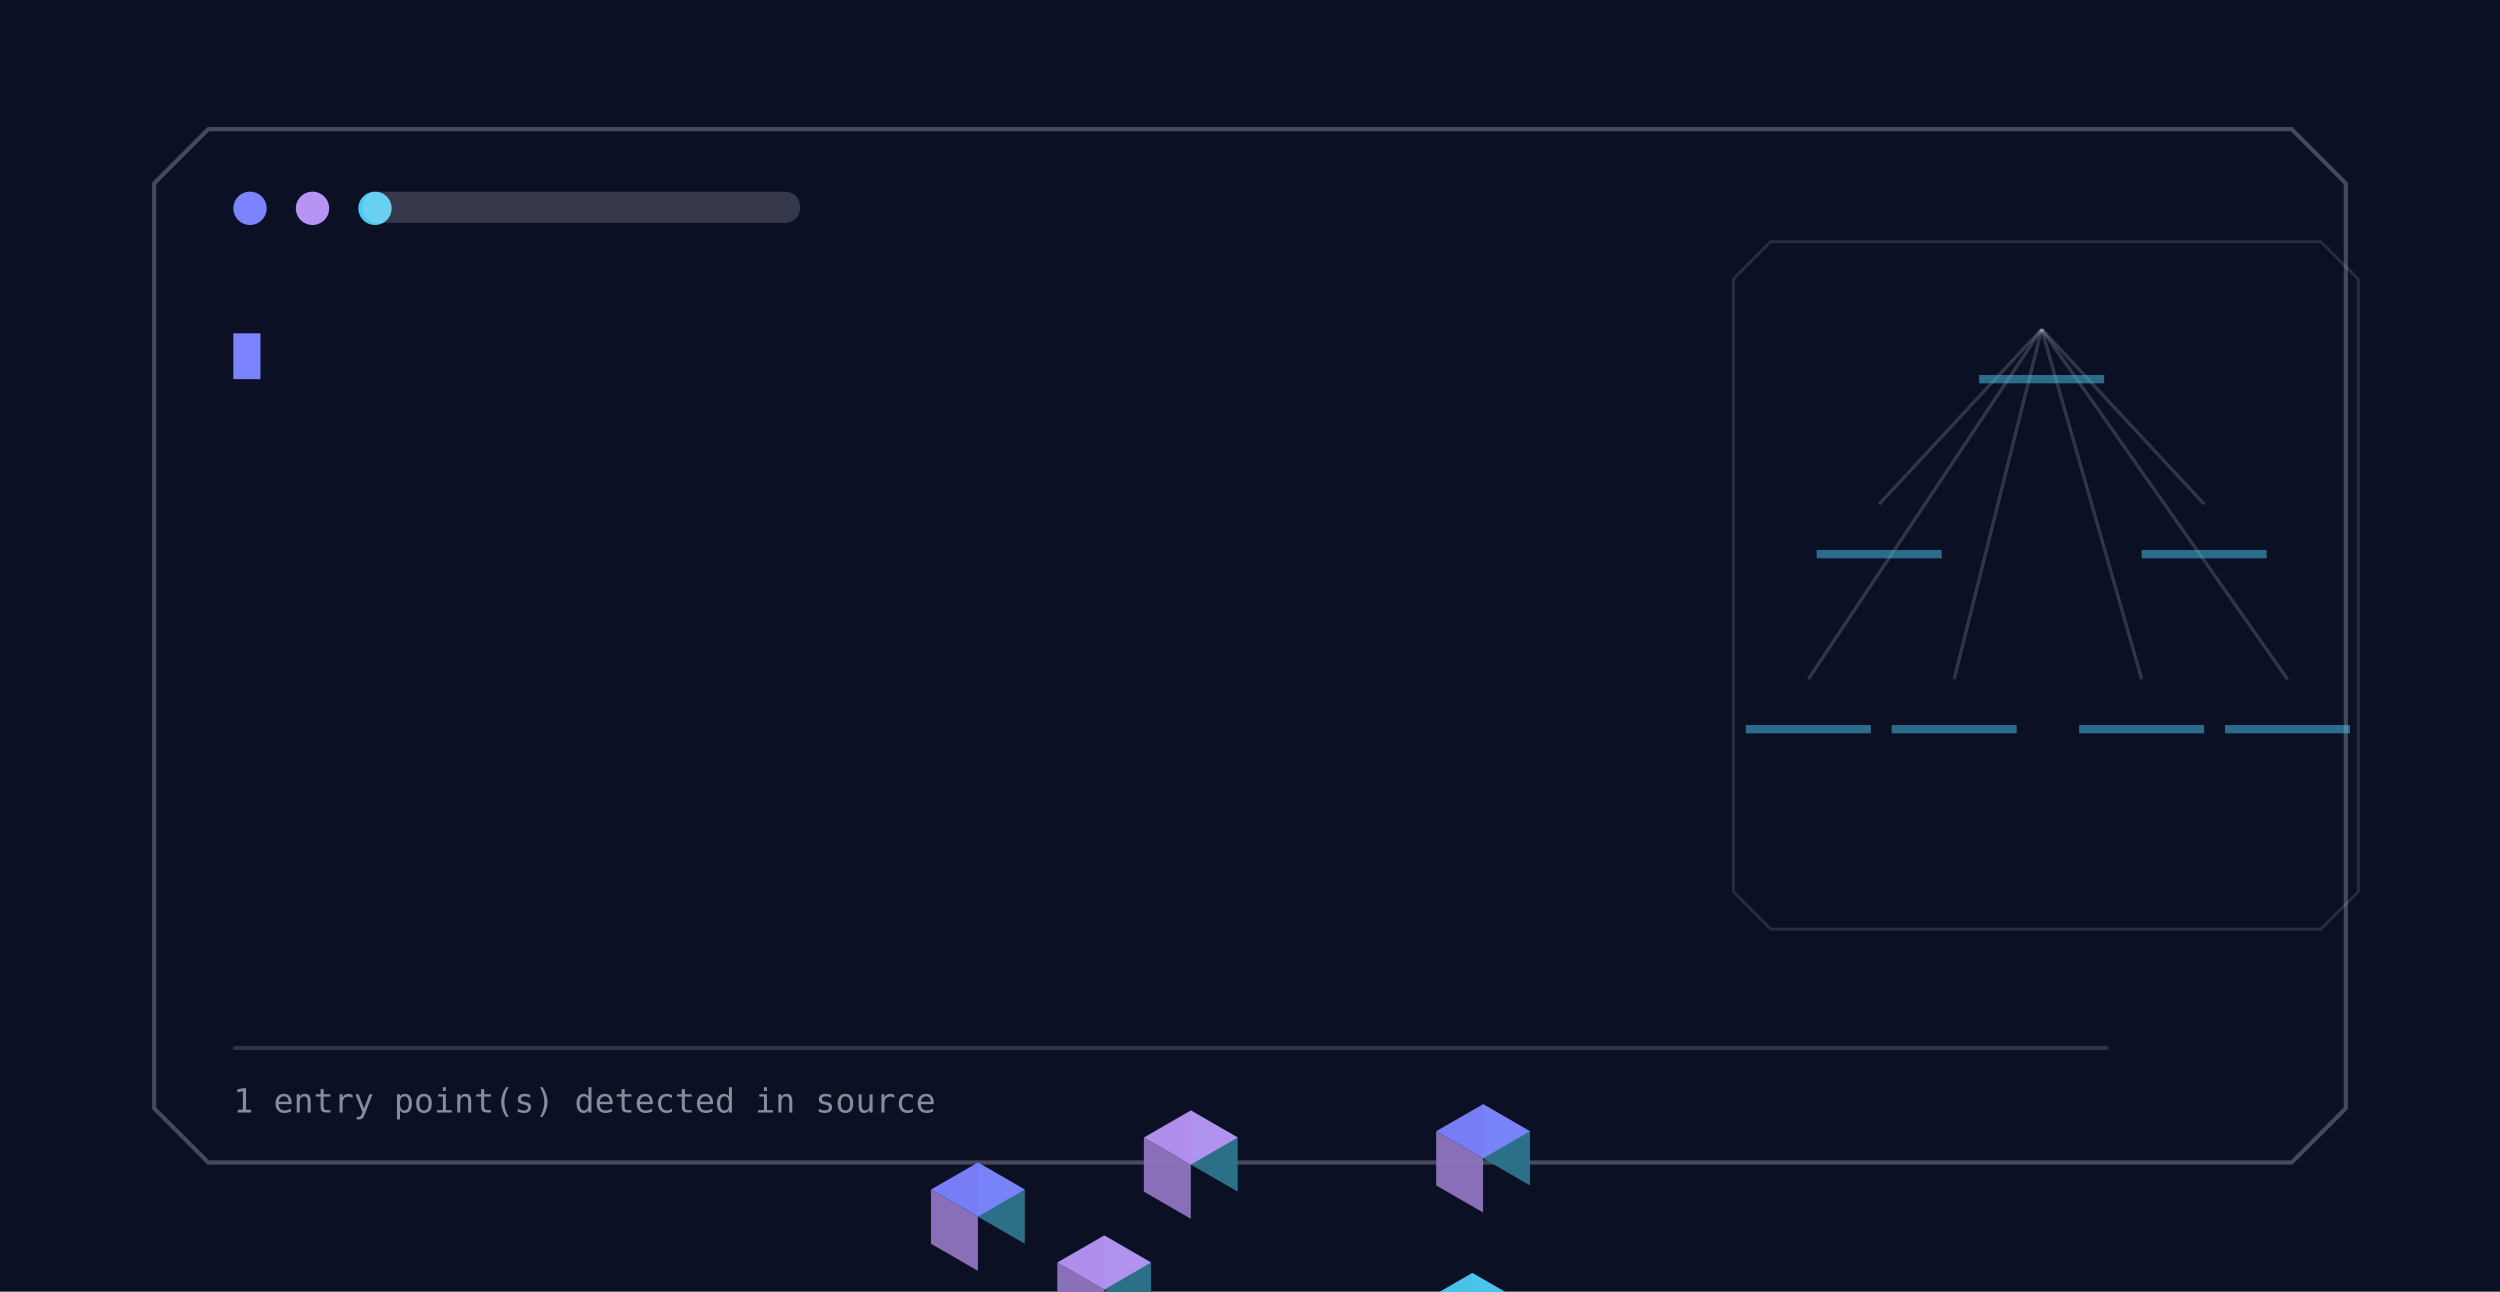
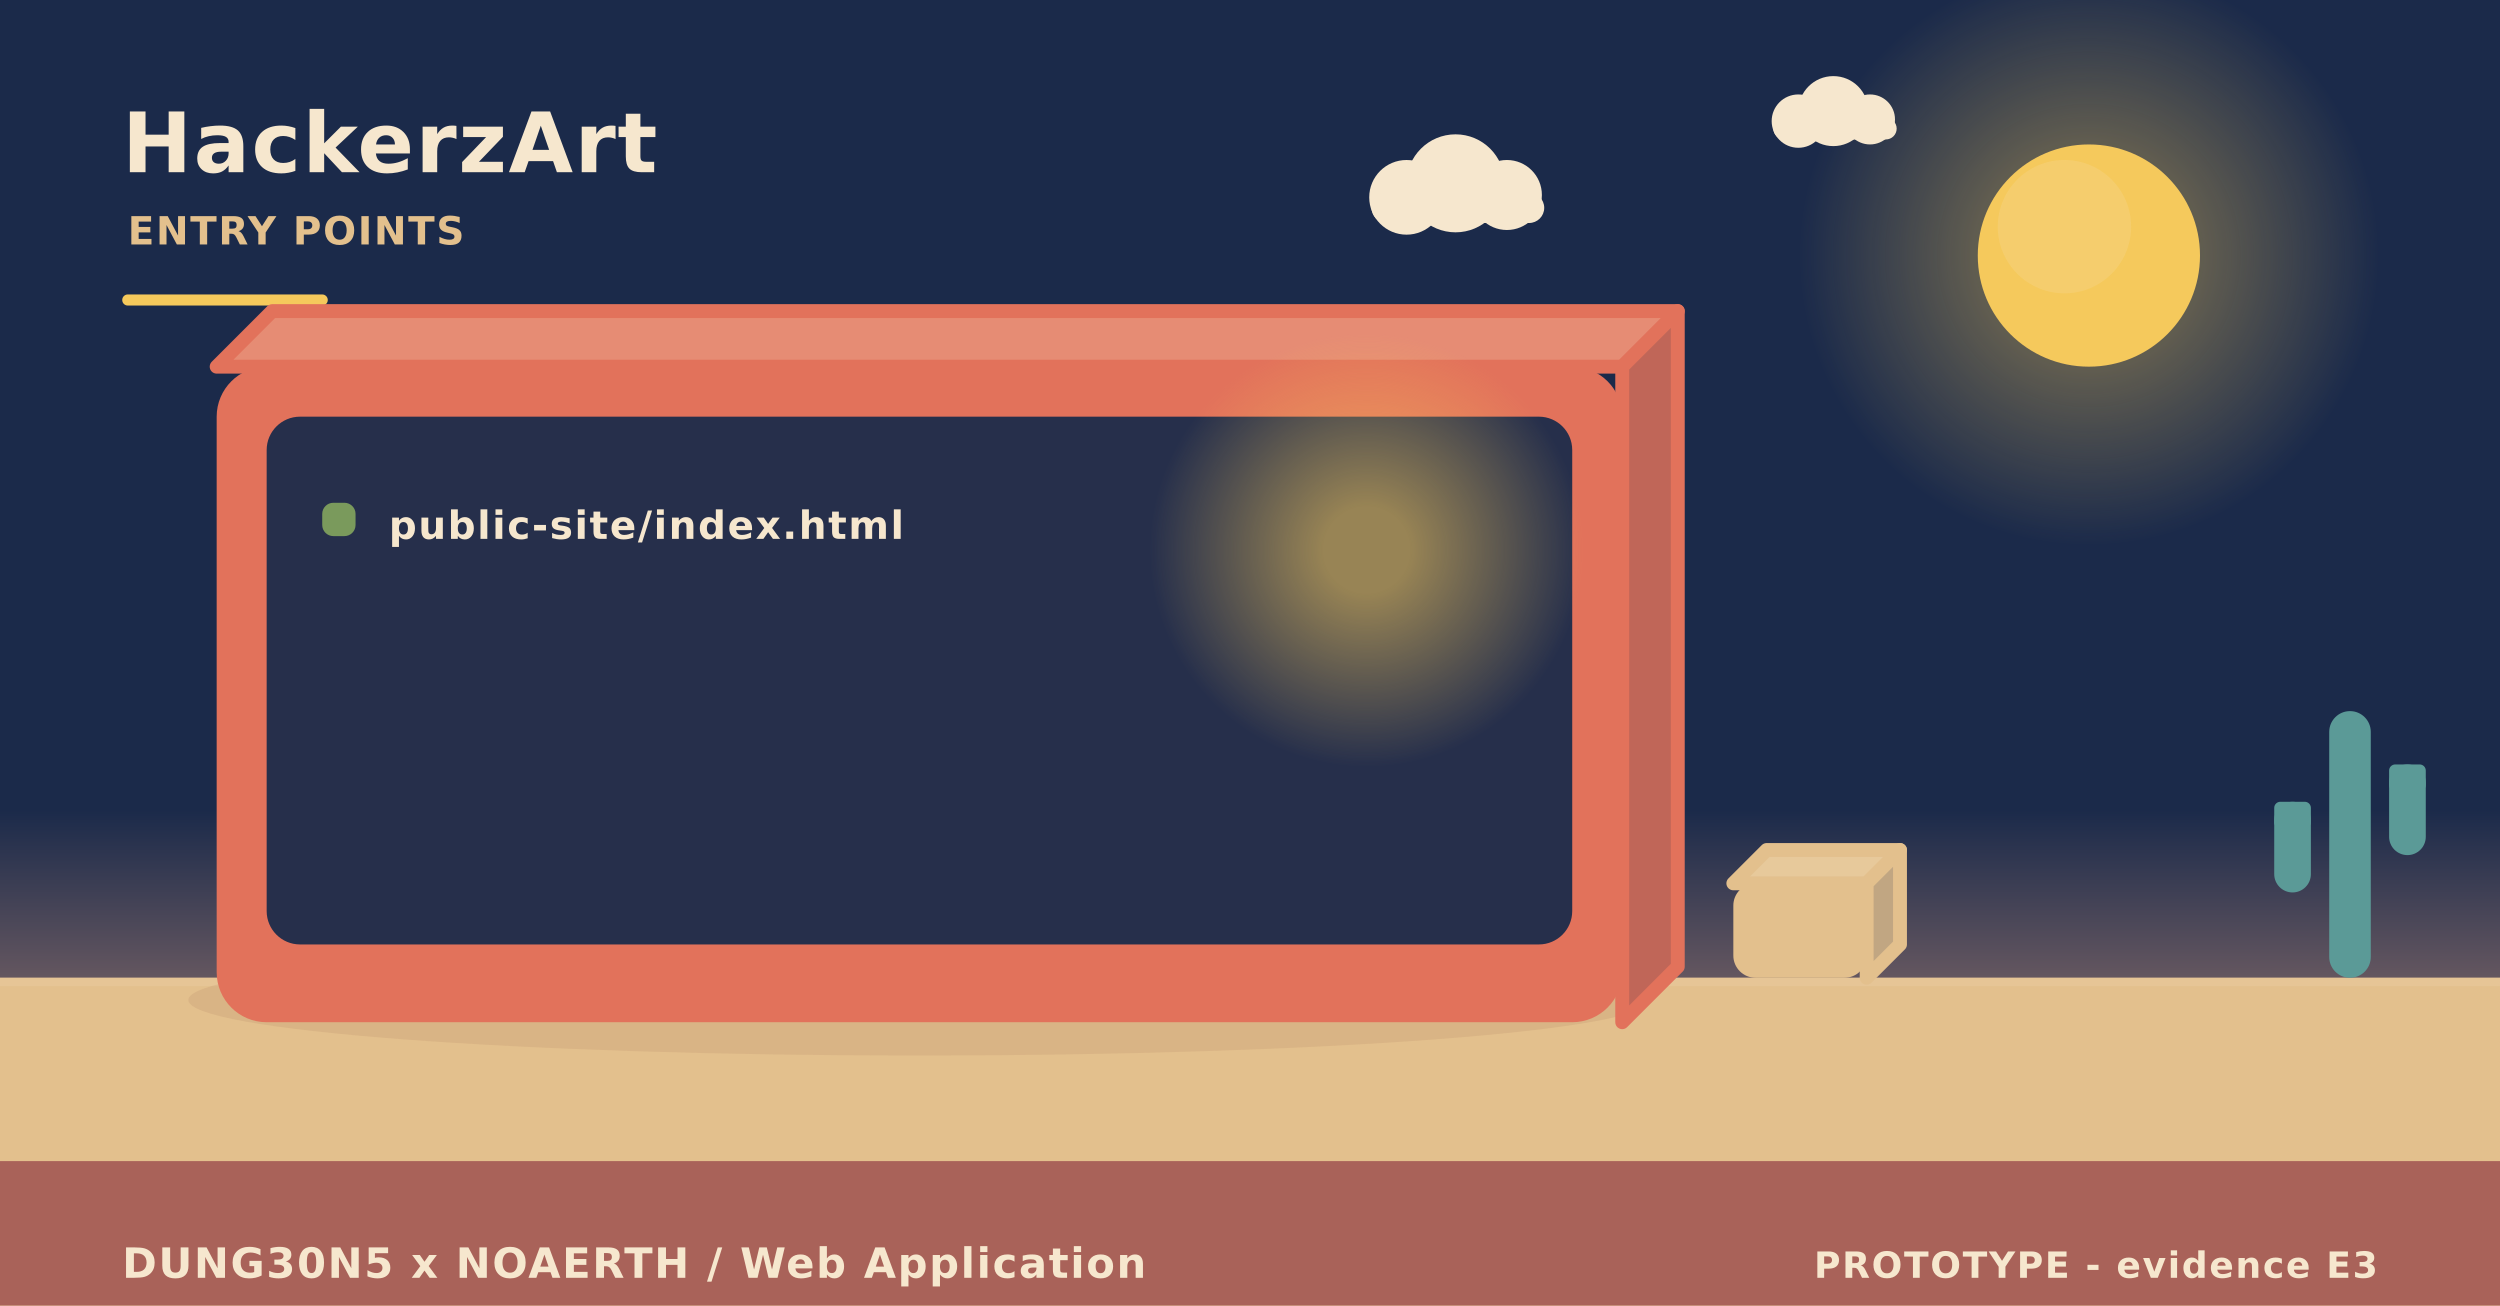
- <svg xmlns="http://www.w3.org/2000/svg" viewBox="0 0 1200 620" width="1200" height="620" role="img" aria-label="HackerzArt command surface">
-   <rect width="1200" height="620" fill="#0c1024" />
-   <defs>
-     <linearGradient id="gt" x1="0" y1="0" x2="1" y2="1">
-       <stop offset="0%" stop-color="#7c83ff" />
-       <stop offset="100%" stop-color="#b794f4" />
-     </linearGradient>
-   </defs>
-   <path d="M100.00,62.00 H1100.00 L1126.00,88.00 V532.00 L1100.00,558.00 H100.00 L74.00,532.00 V88.00 Z" fill="none" stroke="rgba(238,240,251,0.300)" stroke-width="2.00" opacity="0.85" />
-   <circle cx="120.00" cy="100.00" r="8.00" fill="#7c83ff" opacity="1.00" />
-   <circle cx="150.00" cy="100.00" r="8.00" fill="#b794f4" opacity="1.00" />
-   <circle cx="180.00" cy="100.00" r="8.00" fill="#4cc9f0" opacity="1.00" />
-   <rect x="174.00" y="92.00" width="210.00" height="15.00" rx="7.00" fill="rgba(238,240,251,0.180)" opacity="1.00" />
-   <text x="112" y="148" font-family="ui-monospace,SFMono-Regular,Menlo,monospace" font-size="21" fill="rgba(238,240,251,0.800)" opacity="0">public-site/index.html<animate attributeName="opacity" values="0;1;1;0" dur="1.5s" begin="0.0s" repeatCount="indefinite" />
-   </text>
-   <rect x="112" y="160" width="13" height="22" fill="#7c83ff">
-     <animate attributeName="opacity" values="1;0;1" dur="1.05s" begin="0s" repeatCount="indefinite" />
-   </rect>
-   <path d="M850.00,116.00 H1114.00 L1132.00,134.00 V428.00 L1114.00,446.00 H850.00 L832.00,428.00 V134.00 Z" fill="none" stroke="rgba(238,240,251,0.180)" stroke-width="1.40" opacity="0.70" />
-   <line x1="980.00" y1="158.00" x2="902.00" y2="242.00" stroke="rgba(238,240,251,0.300)" stroke-width="1.60" opacity="0.55" />
-   <line x1="980.00" y1="158.00" x2="1058.00" y2="242.00" stroke="rgba(238,240,251,0.300)" stroke-width="1.60" opacity="0.55" />
-   <line x1="980.00" y1="158.00" x2="868.00" y2="326.00" stroke="rgba(238,240,251,0.300)" stroke-width="1.60" opacity="0.55" />
-   <line x1="980.00" y1="158.00" x2="938.00" y2="326.00" stroke="rgba(238,240,251,0.300)" stroke-width="1.60" opacity="0.55" />
-   <line x1="980.00" y1="158.00" x2="1028.00" y2="326.00" stroke="rgba(238,240,251,0.300)" stroke-width="1.60" opacity="0.55" />
-   <line x1="980.00" y1="158.00" x2="1098.00" y2="326.00" stroke="rgba(238,240,251,0.300)" stroke-width="1.60" opacity="0.55" />
-   <polygon points="711.87,556.00 734.39,569.00 734.39,543.00 711.87,530.00" fill="#2c758b" opacity="0.95" />
-   <polygon points="689.36,569.00 711.87,582.00 711.87,556.00 689.36,543.00" fill="#8f73be" opacity="0.95" />
-   <polygon points="711.87,530.00 734.39,543.00 711.87,556.00 689.36,543.00" fill="#7c83ff" opacity="0.95" />
+ <svg xmlns="http://www.w3.org/2000/svg" width="900" height="470" viewBox="0 0 900 470" role="img" aria-label="HackerzArt - how it is operated">
+   <linearGradient id="skyt" x1="0" y1="0" x2="0" y2="1">
+     <stop offset="0" stop-color="#1b2a4a" />
+     <stop offset="0.62" stop-color="#1b2a4a" />
+     <stop offset="1" stop-color="#f3ad8a" />
+   </linearGradient>
+   <rect width="900" height="470" fill="url(#skyt)" />
+   <radialGradient id="sunt">
+     <stop offset="0.35" stop-color="#f5c95c" stop-opacity="0.34" />
+     <stop offset="1" stop-color="#f5c95c" stop-opacity="0" />
+   </radialGradient>
+   <circle cx="752" cy="92" r="104" fill="url(#sunt)" />
+   <circle cx="752" cy="92" r="40" fill="#f5c95c" />
+   <circle cx="743.2" cy="81.6" r="24" fill="#f5d27e" opacity="0.5" />
  <g>
-     <rect x="950.00" y="180.00" width="60.00" height="4.00" rx="0.00" fill="rgba(76,201,240,0.500)" opacity="1.00" />
-     <animate attributeName="opacity" values="0.25;1.0;0.25" dur="13.1s" begin="0.0s" repeatCount="indefinite" />
+     <circle cx="524" cy="66" r="17.64" fill="#f6e7ce" />
+     <circle cx="506.36" cy="71.04" r="13.44" fill="#f6e7ce" />
+     <circle cx="542.48" cy="70.2" r="12.6" fill="#f6e7ce" />
+     <rect x="493.76" y="69.36" width="62.16" height="10.92" rx="5.46" fill="#f6e7ce" />
+     <animateTransform attributeName="transform" type="translate" values="0 0;24 0;0 0" dur="36s" begin="0s" repeatCount="indefinite" />
  </g>
-   <polygon points="571.58,559.00 594.09,572.00 594.09,546.00 571.58,533.00" fill="#2c758b" opacity="0.95" />
-   <polygon points="549.06,572.00 571.58,585.00 571.58,559.00 549.06,546.00" fill="#8f73be" opacity="0.95" />
-   <polygon points="571.58,533.00 594.09,546.00 571.58,559.00 549.06,546.00" fill="#b794f4" opacity="0.95" />
  <g>
-     <rect x="872.00" y="264.00" width="60.00" height="4.00" rx="0.00" fill="rgba(76,201,240,0.500)" opacity="1.00" />
-     <animate attributeName="opacity" values="0.25;1.0;0.25" dur="13.1s" begin="0.4s" repeatCount="indefinite" />
+     <circle cx="660" cy="40" r="12.6" fill="#f6e7ce" />
+     <circle cx="647.4" cy="43.6" r="9.6" fill="#f6e7ce" />
+     <circle cx="673.2" cy="43" r="9" fill="#f6e7ce" />
+     <rect x="638.4" y="42.4" width="44.4" height="7.8" rx="3.9" fill="#f6e7ce" />
+     <animateTransform attributeName="transform" type="translate" values="0 0;-18 0;0 0" dur="46s" begin="3s" repeatCount="indefinite" />
  </g>
-   <polygon points="706.68,637.00 729.19,650.00 729.19,624.00 706.68,611.00" fill="#2c758b" opacity="0.95" />
-   <polygon points="684.16,650.00 706.68,663.00 706.68,637.00 684.16,624.00" fill="#8f73be" opacity="0.95" />
-   <polygon points="706.68,611.00 729.19,624.00 706.68,637.00 684.16,624.00" fill="#4cc9f0" opacity="0.95" />
+   <rect x="0" y="352" width="900" height="118" fill="#e3c08d" />
+   <rect x="0" y="352" width="900" height="3" fill="#e6c596" />
+   <text x="44" y="62" font-family="Verdana,DejaVu Sans,sans-serif" font-size="30" font-weight="700" letter-spacing="0.6" fill="#f6e7ce" text-anchor="start">HackerzArt</text>
+   <text x="46" y="88" font-family="Verdana,DejaVu Sans,sans-serif" font-size="14" font-weight="700" letter-spacing="0.6" fill="#e3c08d" text-anchor="start">ENTRY POINTS</text>
+   <rect x="44" y="106" width="74" height="4" rx="2" fill="#f5c95c" />
+   <ellipse cx="331" cy="360" rx="263.2" ry="20" fill="rgba(138,90,68,0.11)" />
+   <path d="M78,132 L584,132 L604,112 L98,112 Z" fill="#e68c74" stroke="#e2725b" stroke-width="5" stroke-linejoin="round" />
+   <path d="M584,132 L604,112 L604,348 L584,368 Z" fill="#c06658" stroke="#e2725b" stroke-width="5" stroke-linejoin="round" />
+   <rect x="78" y="132" width="506" height="236" rx="18" fill="#e2725b" />
+   <rect x="96" y="150" width="470" height="190" rx="12" fill="#1b2a4a" opacity="0.94" />
+   <radialGradient id="lamp37451">
+     <stop offset="0.2" stop-color="#f5c95c" stop-opacity="0.55" />
+     <stop offset="1" stop-color="#f5c95c" stop-opacity="0" />
+   </radialGradient>
+   <circle cx="492" cy="198" r="78" fill="url(#lamp37451)" />
+   <rect x="116" y="181" width="12" height="12" rx="4" fill="#7a9a5c" />
  <g>
-     <rect x="1028.00" y="264.00" width="60.00" height="4.00" rx="0.00" fill="rgba(76,201,240,0.500)" opacity="1.00" />
-     <animate attributeName="opacity" values="0.25;1.0;0.25" dur="13.1s" begin="0.8s" repeatCount="indefinite" />
+     <text x="140" y="194" font-family="Verdana,DejaVu Sans,sans-serif" font-size="14" font-weight="700" letter-spacing="0.6" fill="#f6e7ce" text-anchor="start">public-site/index.html</text>
+     <animateTransform attributeName="transform" type="translate" values="0 10;0 0" dur="0.7s" begin="0.4s" fill="freeze" />
  </g>
-   <polygon points="469.39,584.00 491.90,597.00 491.90,571.00 469.39,558.00" fill="#2c758b" opacity="0.95" />
-   <polygon points="446.87,597.00 469.39,610.00 469.39,584.00 446.87,571.00" fill="#8f73be" opacity="0.95" />
-   <polygon points="469.39,558.00 491.90,571.00 469.39,584.00 446.87,571.00" fill="#7c83ff" opacity="0.95" />
-   <g>
-     <rect x="838.00" y="348.00" width="60.00" height="4.00" rx="0.00" fill="rgba(76,201,240,0.500)" opacity="1.00" />
-     <animate attributeName="opacity" values="0.25;1.0;0.25" dur="13.1s" begin="1.2s" repeatCount="indefinite" />
-   </g>
-   <polygon points="530.01,619.00 552.52,632.00 552.52,606.00 530.01,593.00" fill="#2c758b" opacity="0.95" />
-   <polygon points="507.49,632.00 530.01,645.00 530.01,619.00 507.49,606.00" fill="#8f73be" opacity="0.95" />
-   <polygon points="530.01,593.00 552.52,606.00 530.01,619.00 507.49,606.00" fill="#b794f4" opacity="0.95" />
-   <g>
-     <rect x="908.00" y="348.00" width="60.00" height="4.00" rx="0.00" fill="rgba(76,201,240,0.500)" opacity="1.00" />
-     <animate attributeName="opacity" values="0.25;1.0;0.25" dur="13.1s" begin="1.6s" repeatCount="indefinite" />
-   </g>
-   <polygon points="607.95,664.00 630.47,677.00 630.47,651.00 607.95,638.00" fill="#2c758b" opacity="0.95" />
-   <polygon points="585.43,677.00 607.95,690.00 607.95,664.00 585.43,651.00" fill="#8f73be" opacity="0.95" />
-   <polygon points="607.95,638.00 630.47,651.00 607.95,664.00 585.43,651.00" fill="#4cc9f0" opacity="0.95" />
-   <g>
-     <rect x="998.00" y="348.00" width="60.00" height="4.00" rx="0.00" fill="rgba(76,201,240,0.500)" opacity="1.00" />
-     <animate attributeName="opacity" values="0.25;1.0;0.25" dur="13.1s" begin="2.0s" repeatCount="indefinite" />
-   </g>
-   <polygon points="668.57,699.00 691.09,712.00 691.09,686.00 668.57,673.00" fill="#2c758b" opacity="0.95" />
-   <polygon points="646.05,712.00 668.57,725.00 668.57,699.00 646.05,686.00" fill="#8f73be" opacity="0.95" />
-   <polygon points="668.57,673.00 691.09,686.00 668.57,699.00 646.05,686.00" fill="#7c83ff" opacity="0.95" />
-   <g>
-     <rect x="1068.00" y="348.00" width="60.00" height="4.00" rx="0.00" fill="rgba(76,201,240,0.500)" opacity="1.00" />
-     <animate attributeName="opacity" values="0.25;1.0;0.25" dur="13.1s" begin="2.4s" repeatCount="indefinite" />
-   </g>
-   <rect x="112.00" y="502.00" width="900.00" height="2.00" rx="0.00" fill="rgba(238,240,251,0.160)" opacity="1.00" />
-   <text x="112" y="534" font-family="ui-monospace,Menlo,monospace" font-size="16" fill="rgba(238,240,251,0.550)">1 entry point(s) detected in source</text>
+   <path d="M624,318 L672,318 L684,306 L636,306 Z" fill="#e7c99b" stroke="#e3c08d" stroke-width="5" stroke-linejoin="round" />
+   <path d="M672,318 L684,306 L684,340 L672,352 Z" fill="#c1a682" stroke="#e3c08d" stroke-width="5" stroke-linejoin="round" />
+   <rect x="624" y="318" width="48" height="34" rx="8" fill="#e3c08d" />
+   <rect x="838.52" y="256" width="14.96" height="96" rx="7.48" fill="#5b9a97" />
+   <rect x="818.72" y="288.64" width="13.2" height="32.64" rx="6.6" fill="#5b9a97" />
+   <rect x="818.72" y="288.64" width="13.2" height="9.6" rx="2.2" fill="#5b9a97" />
+   <rect x="860.08" y="275.2" width="13.2" height="32.64" rx="6.6" fill="#5b9a97" />
+   <rect x="860.08" y="275.2" width="13.2" height="9.6" rx="2.2" fill="#5b9a97" />
+   <rect x="0" y="418" width="900" height="52" rx="0" fill="#a65c56" opacity="0.94" />
+   <text x="44" y="460" font-family="Verdana,DejaVu Sans,sans-serif" font-size="15" font-weight="700" letter-spacing="0.6" fill="#f6e7ce" text-anchor="start">DUNG30N5 x NOAERTH  /  Web Application</text>
+   <text x="856" y="460" font-family="Verdana,DejaVu Sans,sans-serif" font-size="13" font-weight="700" letter-spacing="0.6" fill="#f6e7ce" text-anchor="end">PROTOTYPE  -  evidence E3</text>
</svg>
